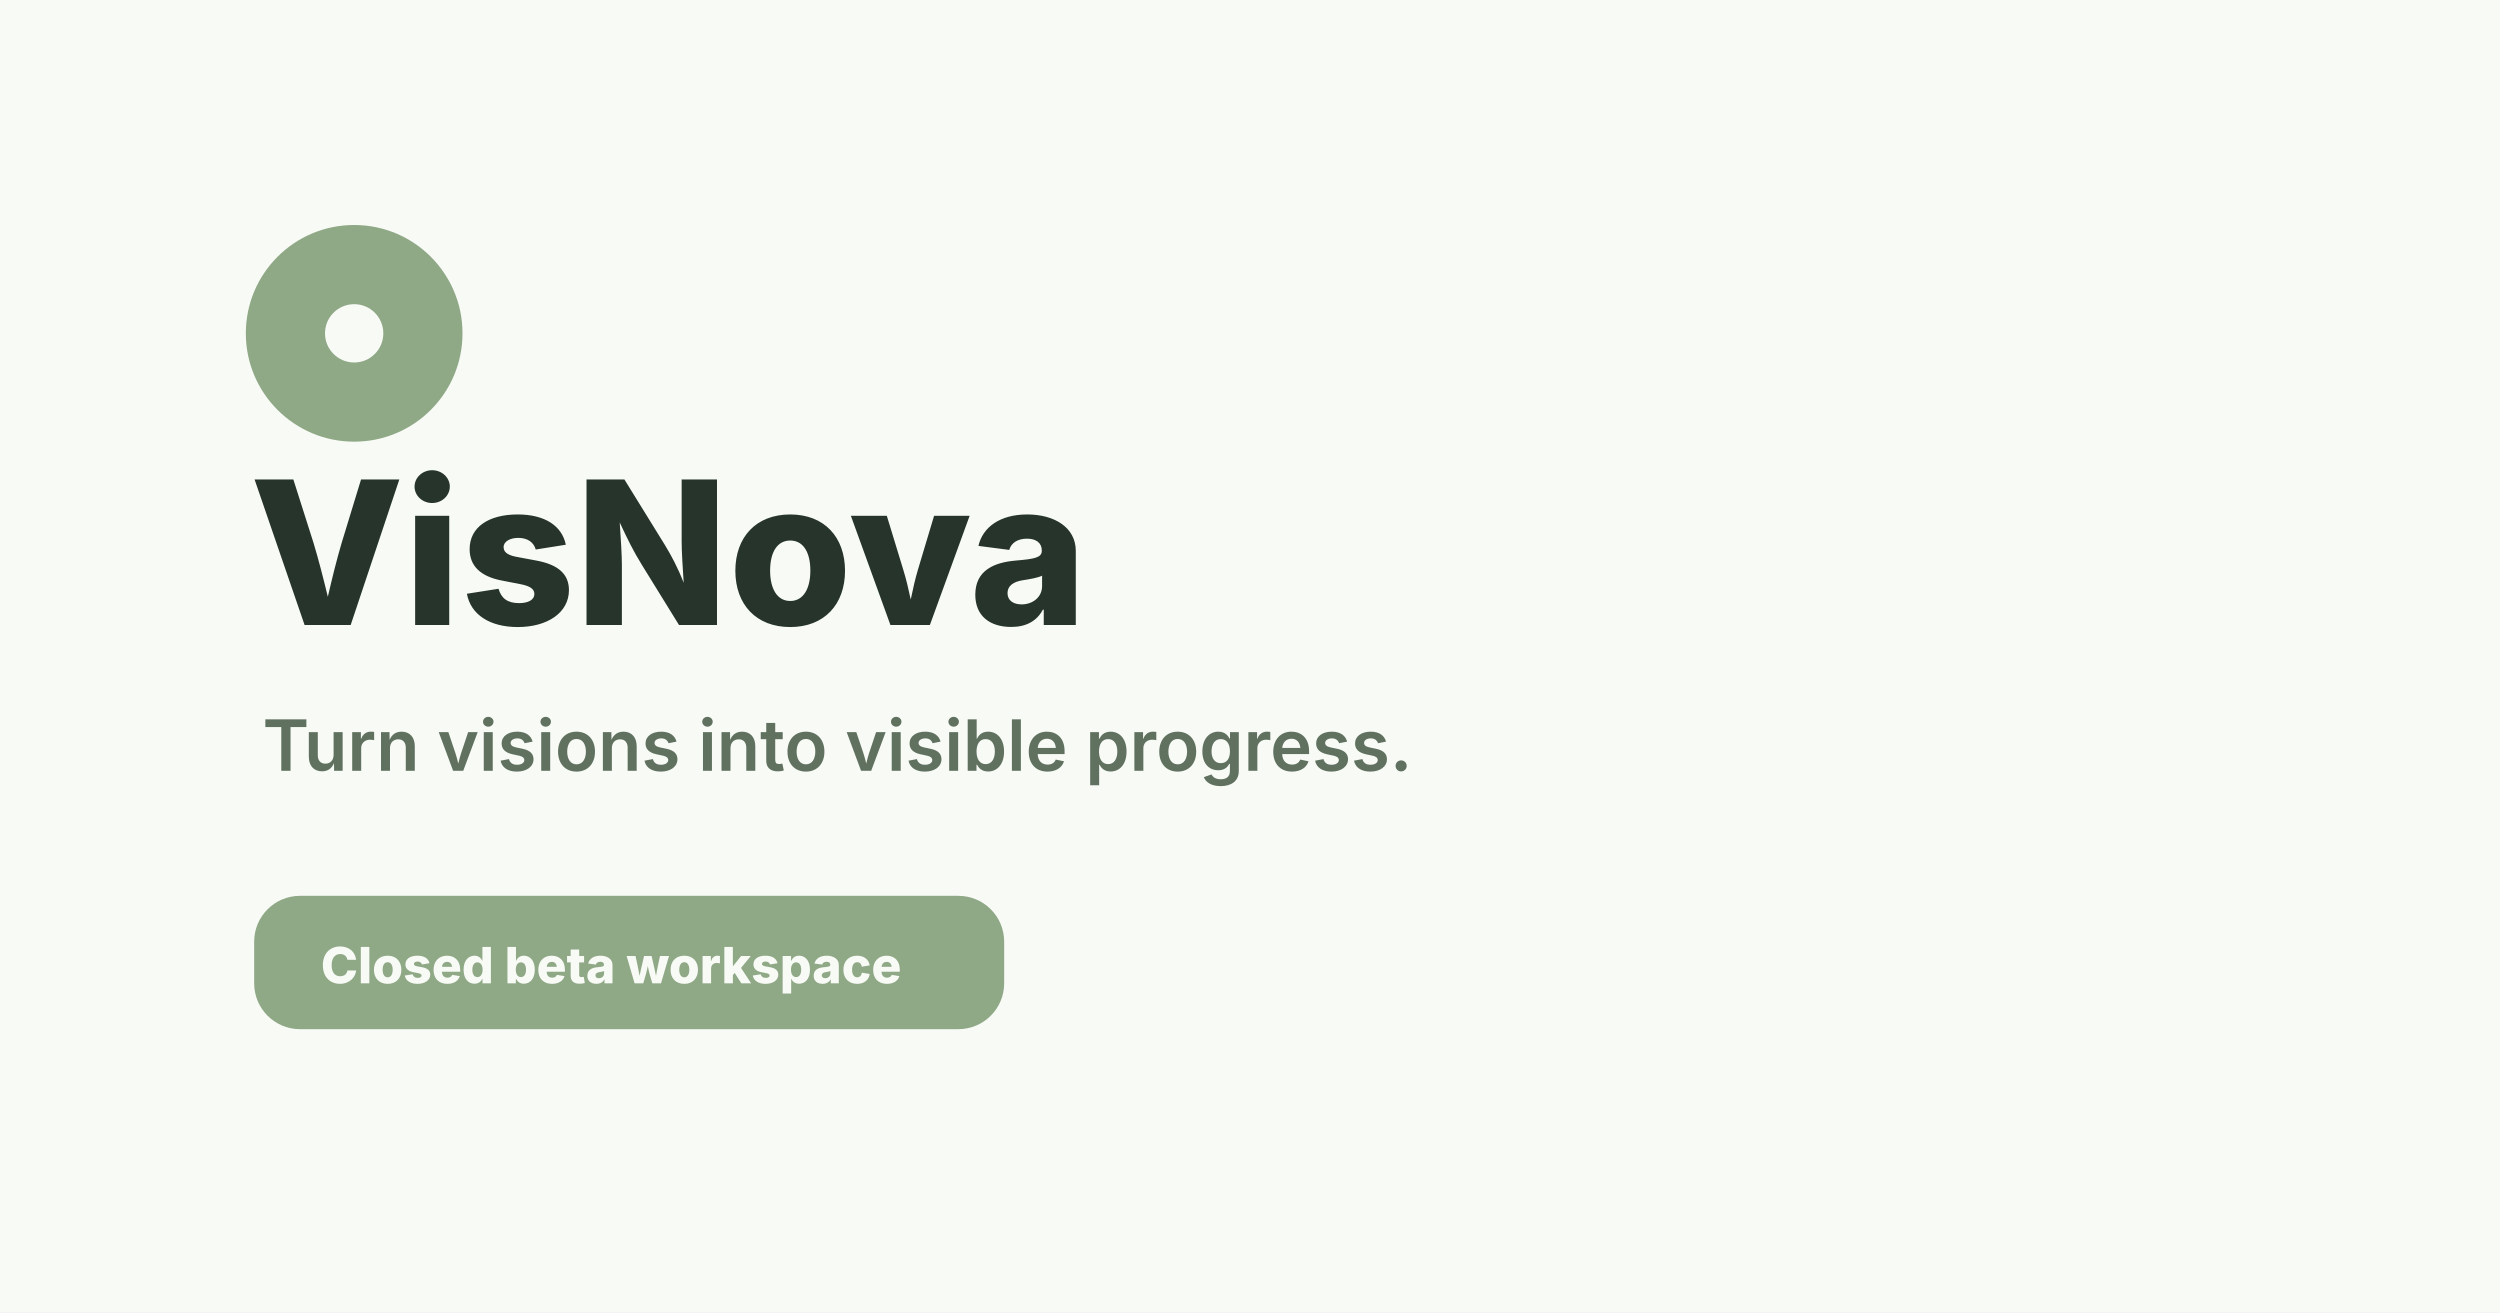
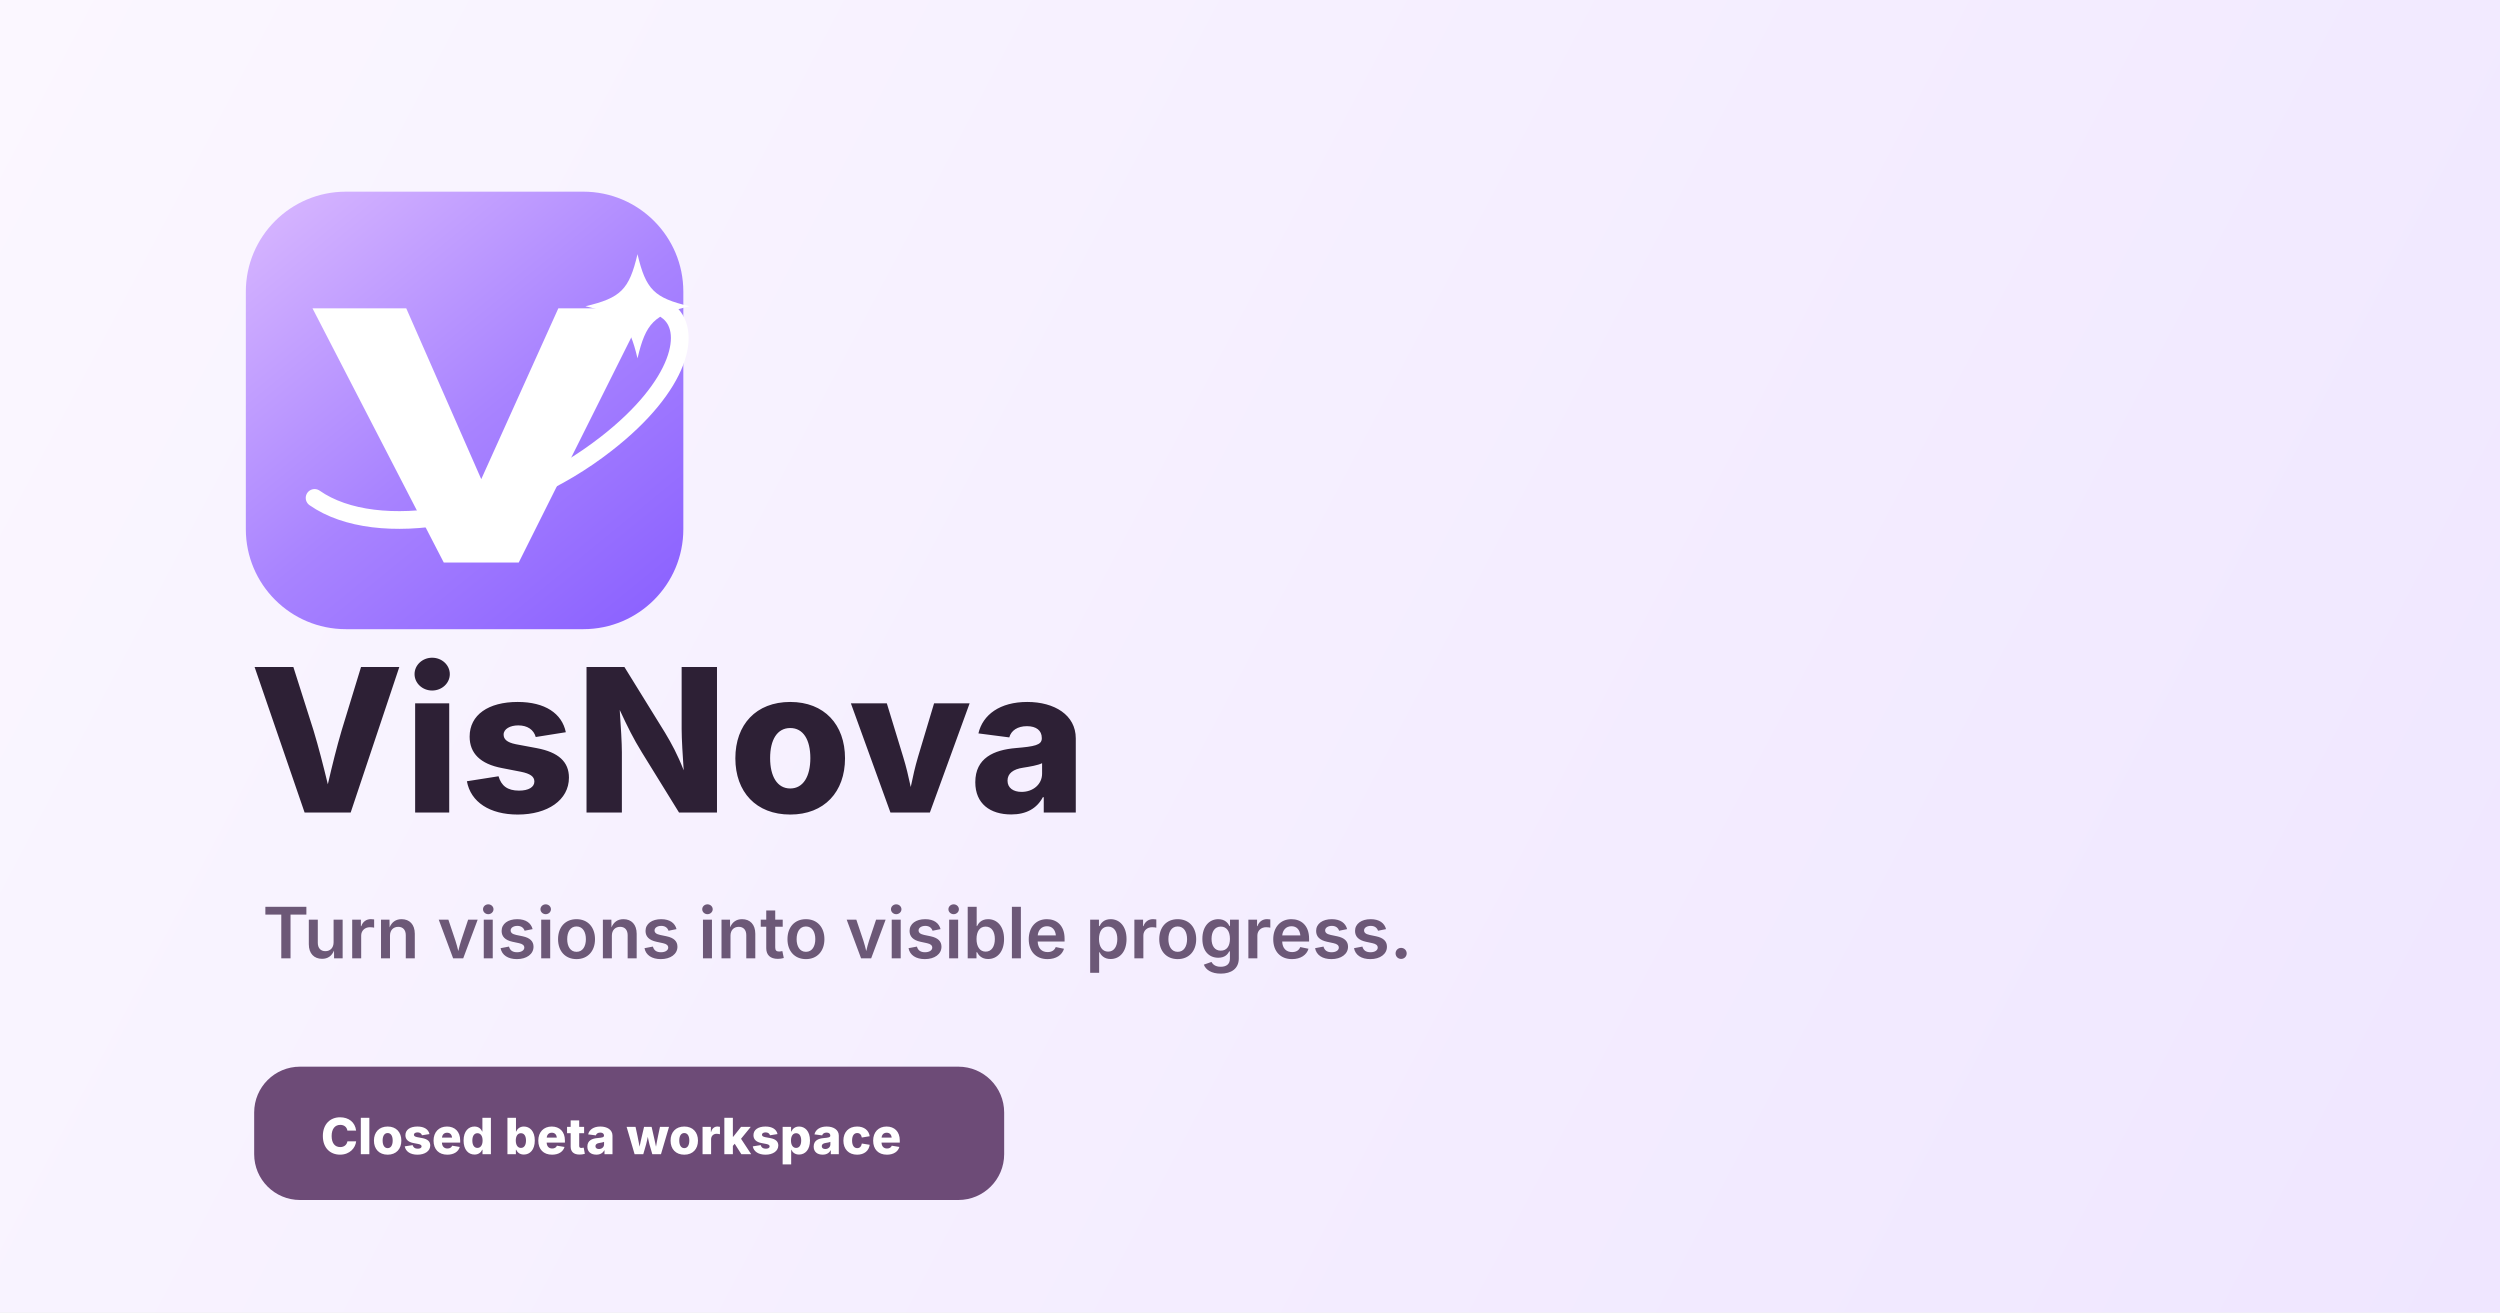
<svg xmlns="http://www.w3.org/2000/svg" viewBox="0 0 1200 630">
-   <rect width="1200" height="630" fill="#f8faf6" />
-   <circle cx="170" cy="160" r="52" fill="#8fa885" />
-   <circle cx="170" cy="160" r="14" fill="#f8faf6" />
-   <text x="120" y="300" font-family="Inter, Arial, sans-serif" font-size="96" font-weight="800" fill="#26342b">VisNova</text>
-   <text x="126" y="370" font-family="Inter, Arial, sans-serif" font-size="34" font-weight="600" fill="#60725f">Turn visions into visible progress.</text>
-   <rect x="122" y="430" width="360" height="64" rx="22" fill="#8fa885" />
-   <text x="154" y="472" font-family="Inter, Arial, sans-serif" font-size="24" font-weight="800" fill="#f8faf6">Closed beta workspace</text>
+   <defs>
+     <linearGradient id="bg" x1="0" y1="0" x2="1200" y2="630" gradientUnits="userSpaceOnUse">
+       <stop offset="0" stop-color="#fbf7ff" />
+       <stop offset="1" stop-color="#efe6ff" />
+     </linearGradient>
+     <linearGradient id="logoBg" x1="120" y1="95" x2="320" y2="340" gradientUnits="userSpaceOnUse">
+       <stop offset="0" stop-color="#d9b8ff" />
+       <stop offset="0.48" stop-color="#a883ff" />
+       <stop offset="1" stop-color="#8358ff" />
+     </linearGradient>
+   </defs>
+   <rect width="1200" height="630" fill="url(#bg)" />
+   <rect x="118" y="92" width="210" height="210" rx="48" fill="url(#logoBg)" />
+   <path d="M150 148h45l36 82 37-82h42l-61 122h-36L150 148Z" fill="#fff" />
+   <path d="M151 239c30 21 94 10 140-26 36-28 42-55 29-64" fill="none" stroke="#fff" stroke-width="8.5" stroke-linecap="round" />
+   <path d="M306 122c4 17 8 21 25 25-17 4-21 8-25 25-4-17-8-21-25-25 17-4 21-8 25-25Z" fill="#fff" />
+   <text x="120" y="390" font-family="Inter, Arial, sans-serif" font-size="96" font-weight="800" fill="#2d2035">VisNova</text>
+   <text x="126" y="460" font-family="Inter, Arial, sans-serif" font-size="34" font-weight="600" fill="#6c5877">Turn visions into visible progress.</text>
+   <rect x="122" y="512" width="360" height="64" rx="22" fill="#6d4b77" />
+   <text x="154" y="554" font-family="Inter, Arial, sans-serif" font-size="24" font-weight="800" fill="#fff">Closed beta workspace</text>
</svg>
